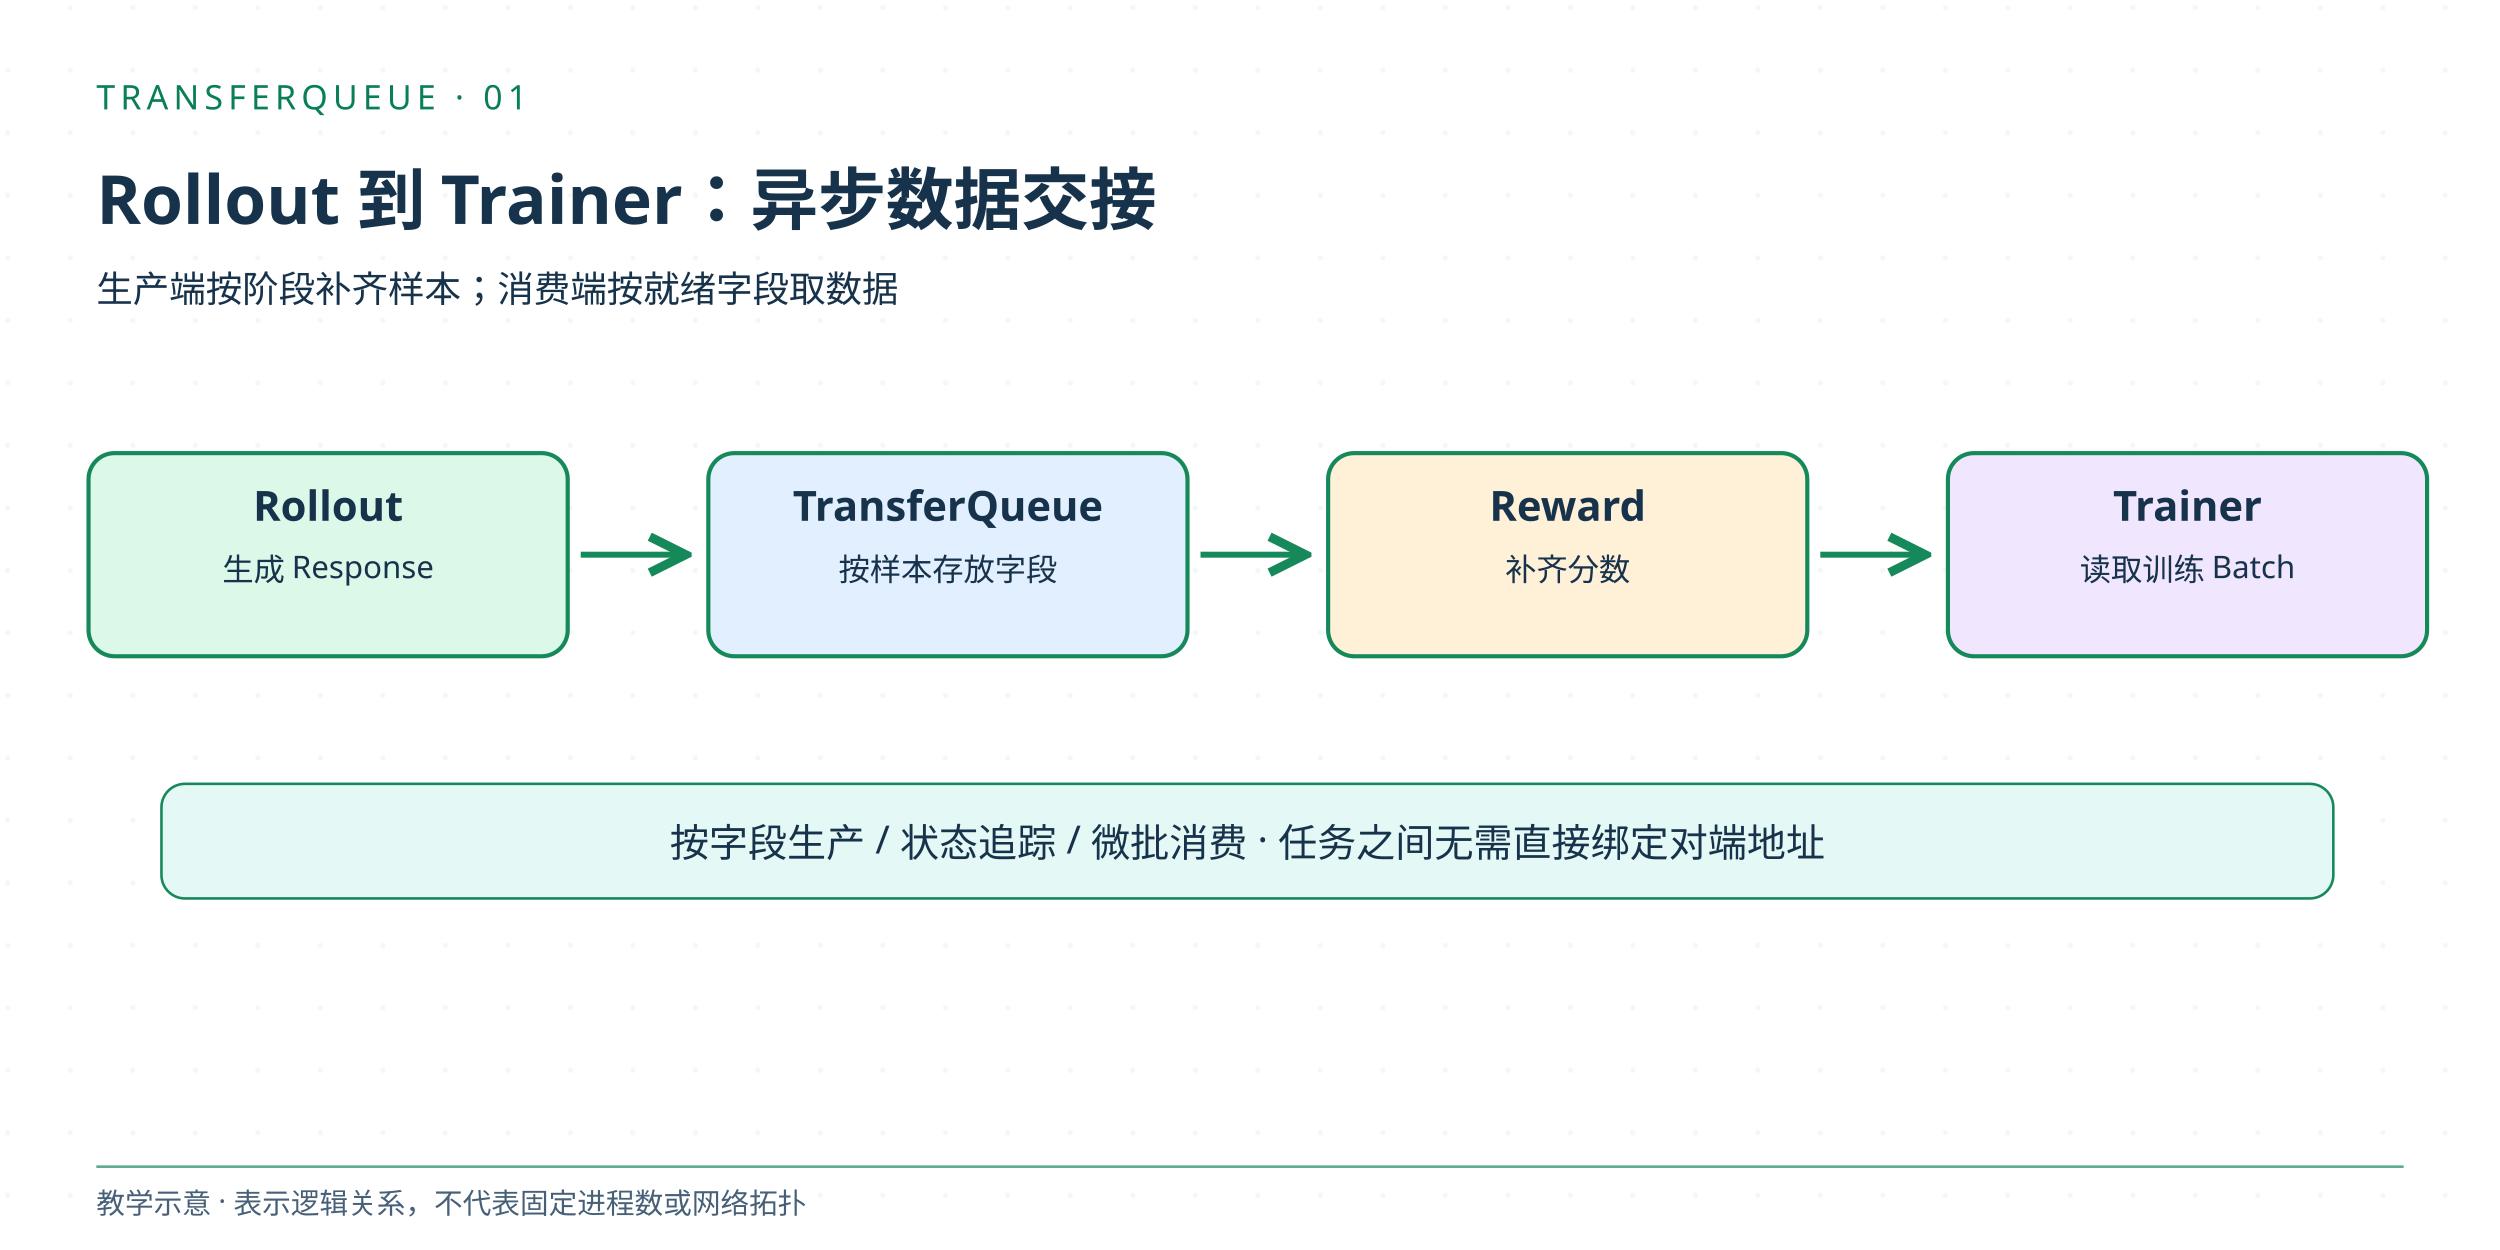
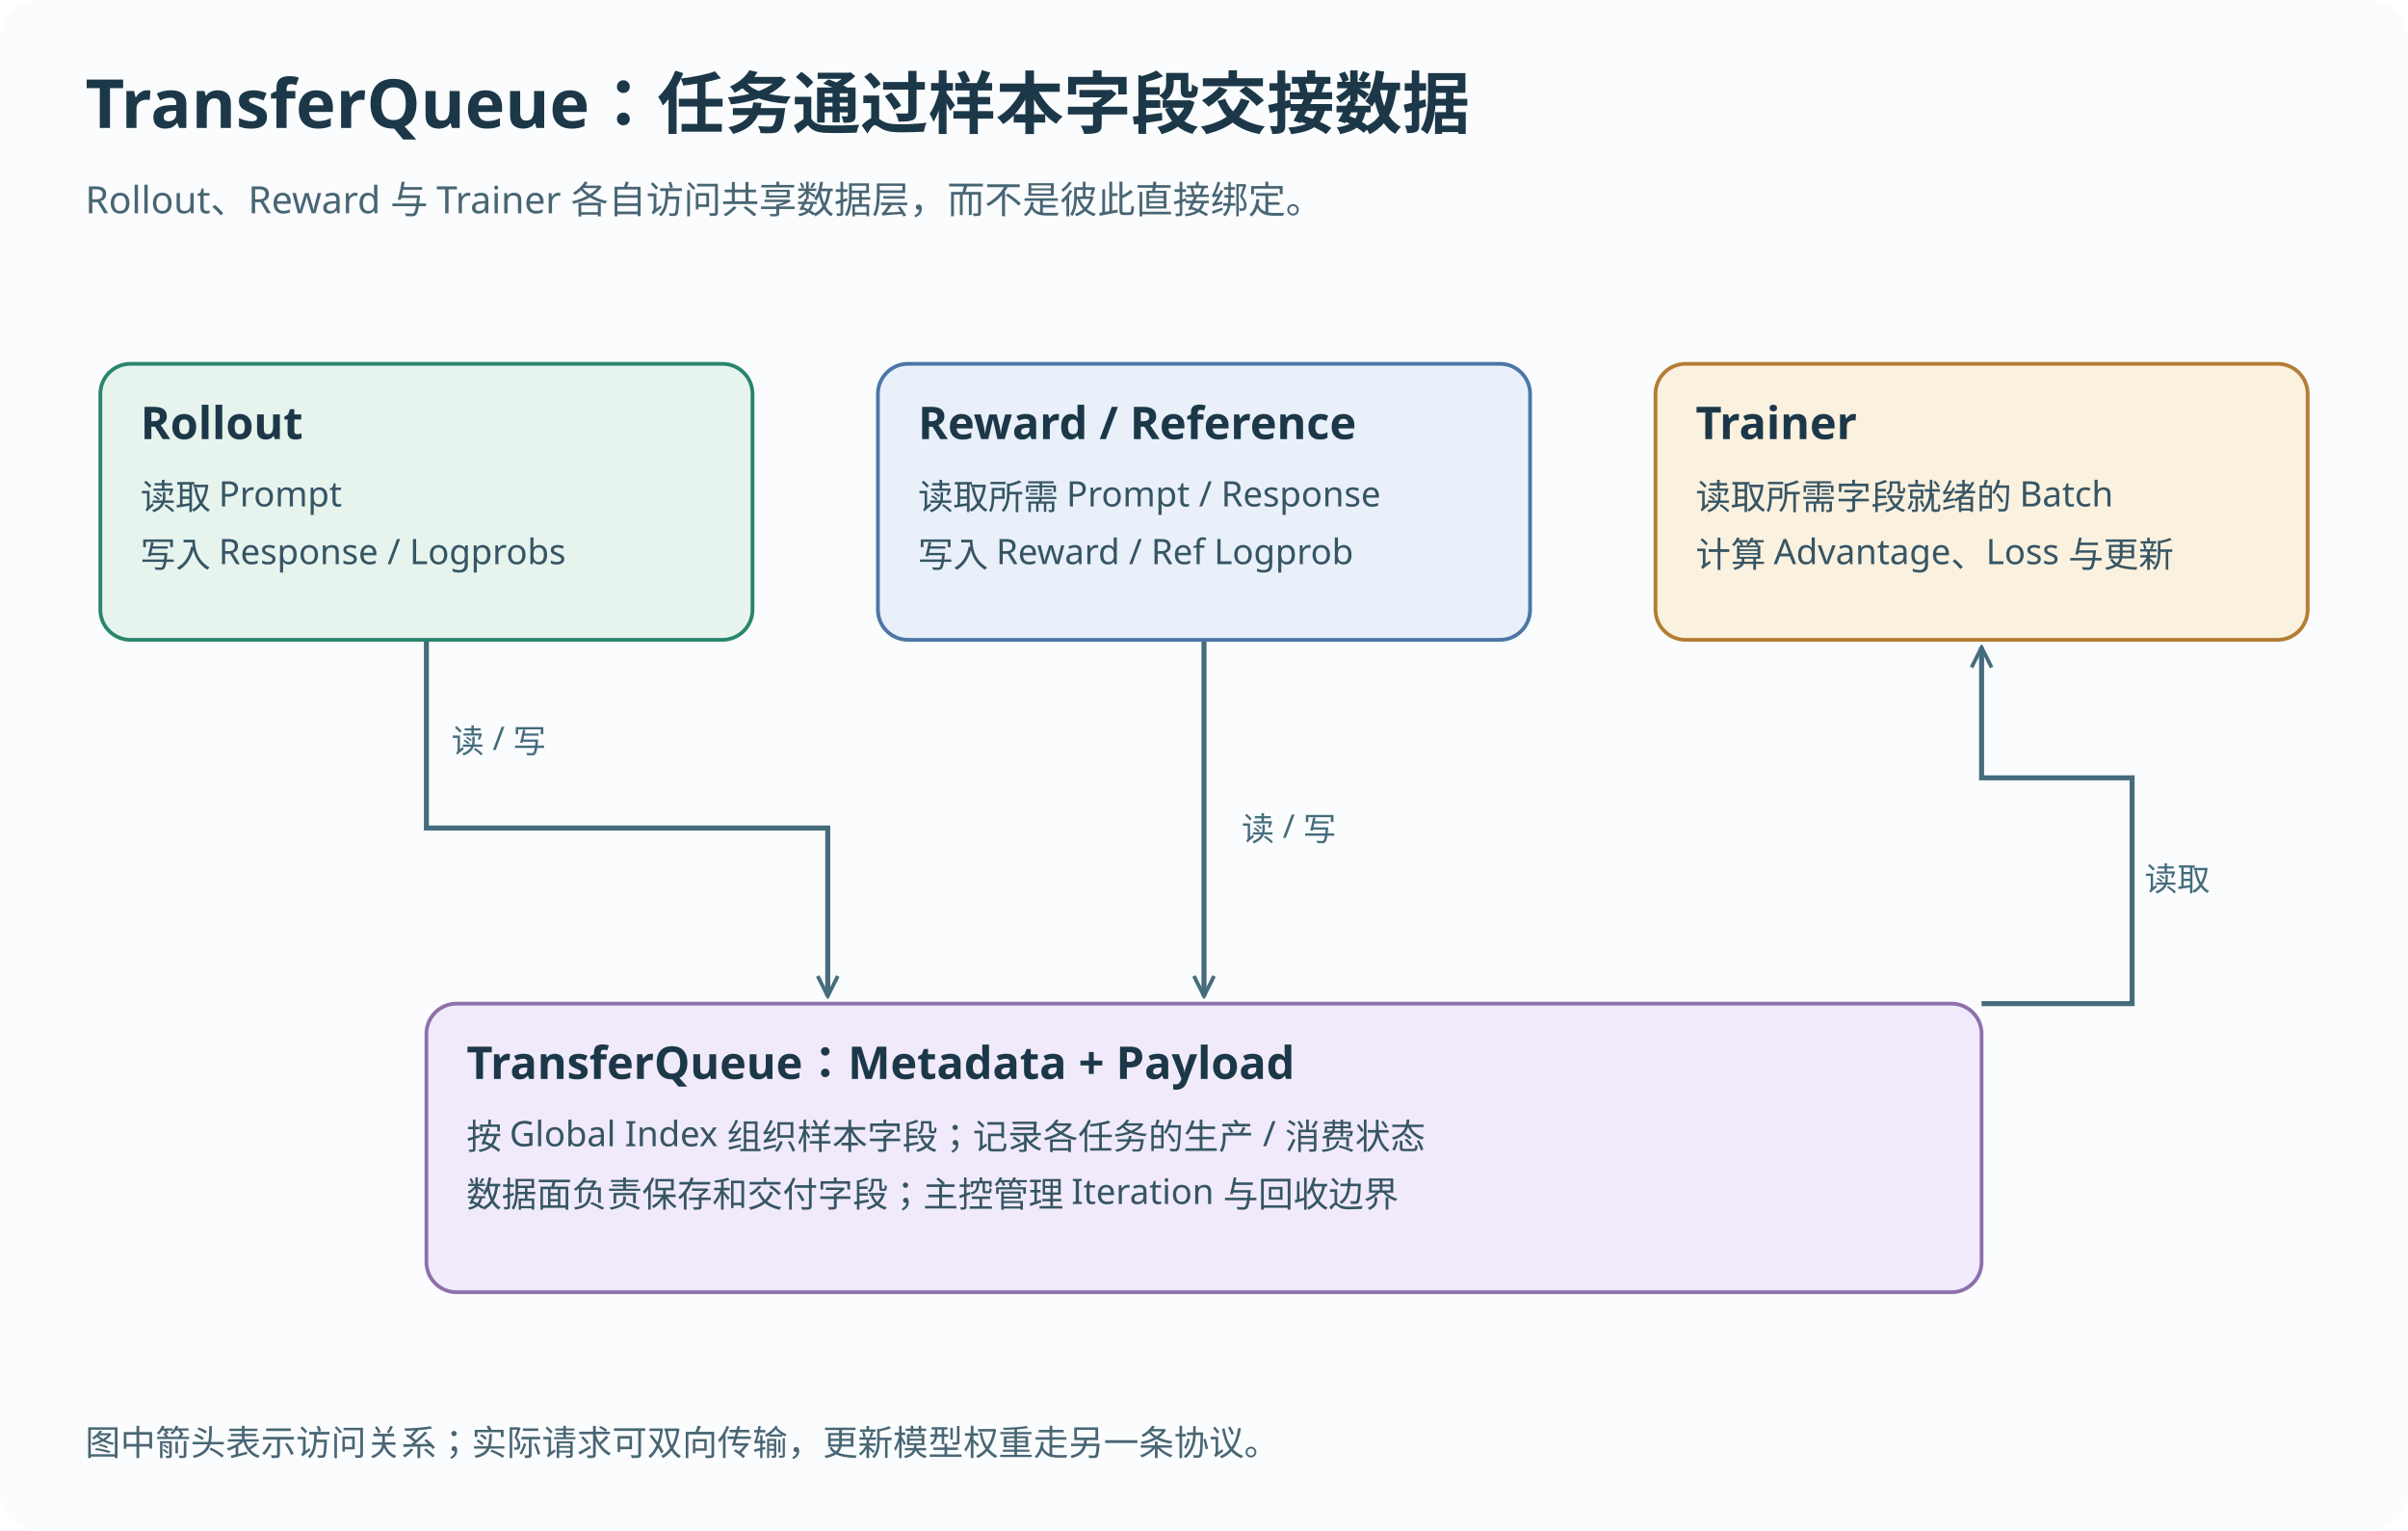
- <svg xmlns="http://www.w3.org/2000/svg" width="960" height="480" viewBox="0 0 960 480" role="img" aria-labelledby="title desc">
+ <svg xmlns="http://www.w3.org/2000/svg" width="960" height="610" viewBox="0 0 960 610" role="img" aria-labelledby="title desc">
  <defs>
-     <linearGradient id="bg" x1="0" y1="0" x2="1" y2="1">
-       <stop stop-color="#ffffff" />
-       <stop offset="1" stop-color="#ffffff" />
-     </linearGradient>
-     <marker id="arr" markerWidth="8" markerHeight="8" refX="6" refY="4" orient="auto">
-       <path d="M1 1 L7 4 L1 7" stroke="#16895b" fill="none" stroke-width="1.5" />
+     <marker id="a" markerUnits="userSpaceOnUse" markerWidth="10" markerHeight="10" refX="9" refY="5" orient="auto">
+       <path d="M1 1L9 5L1 9" fill="none" stroke="#456c7c" stroke-width="1.5" />
    </marker>
-     <pattern id="dots" width="24" height="24" patternUnits="userSpaceOnUse">
-       <circle cx="3" cy="3" r="1" fill="#2faf84" opacity=".08" />
-     </pattern>
  </defs>
-   <rect width="960" height="480" rx="16" fill="url(#bg)" />
-   <rect width="960" height="480" rx="16" fill="url(#dots)" />
-   <g font-family="system-ui, PingFang SC, sans-serif">
-     <text x="37" y="42" fill="#087f55" font-size="13" letter-spacing="2">TRANSFERQUEUE · 01</text>
-     <text x="37" y="86" fill="#17324b" font-weight="760" font-size="26">Rollout 到 Trainer：异步数据交接</text>
-     <text x="37" y="116" fill="#17324b" font-size="14">生产端按阶段补齐样本；消费端按就绪字段取数据</text>
-     <rect x="34" y="174" width="184" height="78" rx="10" fill="#dcf8e9" stroke="#16895b" stroke-width="1.6" />
-     <text x="126" y="200" text-anchor="middle" font-family="system-ui, PingFang SC, sans-serif" font-size="16" font-weight="700" fill="#17324b">Rollout</text>
-     <text x="126" y="223" text-anchor="middle" font-family="system-ui, PingFang SC, sans-serif" font-size="12" fill="#17324b">生成 Response</text>
-     <rect x="272" y="174" width="184" height="78" rx="10" fill="#e1efff" stroke="#16895b" stroke-width="1.6" />
-     <text x="364" y="200" text-anchor="middle" font-family="system-ui, PingFang SC, sans-serif" font-size="16" font-weight="700" fill="#17324b">TransferQueue</text>
-     <text x="364" y="223" text-anchor="middle" font-family="system-ui, PingFang SC, sans-serif" font-size="12" fill="#17324b">按样本存放字段</text>
-     <rect x="510" y="174" width="184" height="78" rx="10" fill="#fff0d8" stroke="#16895b" stroke-width="1.6" />
-     <text x="602" y="200" text-anchor="middle" font-family="system-ui, PingFang SC, sans-serif" font-size="16" font-weight="700" fill="#17324b">Reward</text>
-     <text x="602" y="223" text-anchor="middle" font-family="system-ui, PingFang SC, sans-serif" font-size="12" fill="#17324b">补齐分数</text>
-     <rect x="748" y="174" width="184" height="78" rx="10" fill="#f0e7ff" stroke="#16895b" stroke-width="1.6" />
-     <text x="840" y="200" text-anchor="middle" font-family="system-ui, PingFang SC, sans-serif" font-size="16" font-weight="700" fill="#17324b">Trainer</text>
-     <text x="840" y="223" text-anchor="middle" font-family="system-ui, PingFang SC, sans-serif" font-size="12" fill="#17324b">读取训练 Batch</text>
-     <path d="M223 213 L261 213" fill="none" stroke="#16895b" stroke-width="2.3" marker-end="url(#arr)" />
-     <path d="M461 213 L499 213" fill="none" stroke="#16895b" stroke-width="2.3" marker-end="url(#arr)" />
-     <path d="M699 213 L737 213" fill="none" stroke="#16895b" stroke-width="2.3" marker-end="url(#arr)" />
-     <rect x="62" y="301" width="834" height="44" rx="9" fill="#e4f8f6" stroke="#16895b" />
-     <text x="479" y="329" font-size="15" fill="#17324b" text-anchor="middle">按字段生产 / 状态追踪 / 微批消费 · 任务之间无需直接绑定对端地址</text>
-     <line x1="37" y1="448" x2="923" y2="448" stroke="#16895b" opacity=".7" />
-     <text x="37" y="466" font-size="11" fill="#476078">教学示意 · 表示逻辑关系，不代表固定进程数或网络拓扑</text>
+   <rect width="960" height="610" rx="16" fill="#fafcfd" />
+   <g font-family="system-ui,PingFang SC,Microsoft YaHei,sans-serif" fill="#1c3848">
+     <text x="34" y="51" font-size="27" font-weight="700">TransferQueue：任务通过样本字段交接数据</text>
+     <text x="34" y="85" font-size="15" fill="#486573">Rollout、Reward 与 Trainer 各自访问共享数据层，而不是彼此直接绑定。</text>
+     <path d="M170 255V330H330V397" fill="none" stroke="#456c7c" stroke-width="2" marker-end="url(#a)" />
+     <text x="180" y="300" font-size="13" fill="#456c7c">读 / 写</text>
+     <path d="M480 255V397" fill="none" stroke="#456c7c" stroke-width="2" marker-end="url(#a)" />
+     <text x="495" y="335" font-size="13" fill="#456c7c">读 / 写</text>
+     <path d="M790 400H850V310H790V258" fill="none" stroke="#456c7c" stroke-width="2" marker-end="url(#a)" />
+     <text x="855" y="355" font-size="13" fill="#456c7c">读取</text>
+     <rect x="40" y="145" width="260" height="110" rx="12" fill="#e7f4ee" stroke="#29856c" stroke-width="1.5" />
+     <text x="56" y="175" font-size="18" font-weight="650">Rollout</text>
+     <text x="56" y="203" font-size="14" fill="#365564">读取 Prompt</text>
+     <text x="56" y="226" font-size="14" fill="#365564">写入 Response / Logprobs</text>
+     <rect x="350" y="145" width="260" height="110" rx="12" fill="#e9f0fa" stroke="#4c76a5" stroke-width="1.5" />
+     <text x="366" y="175" font-size="18" font-weight="650">Reward / Reference</text>
+     <text x="366" y="203" font-size="14" fill="#365564">读取所需 Prompt / Response</text>
+     <text x="366" y="226" font-size="14" fill="#365564">写入 Reward / Ref Logprob</text>
+     <rect x="660" y="145" width="260" height="110" rx="12" fill="#fbf1df" stroke="#b47d35" stroke-width="1.5" />
+     <text x="676" y="175" font-size="18" font-weight="650">Trainer</text>
+     <text x="676" y="203" font-size="14" fill="#365564">读取所需字段就绪的 Batch</text>
+     <text x="676" y="226" font-size="14" fill="#365564">计算 Advantage、Loss 与更新</text>
+     <rect x="170" y="400" width="620" height="115" rx="12" fill="#f0eafa" stroke="#8d70ac" stroke-width="1.5" />
+     <text x="186" y="430" font-size="18" font-weight="650">TransferQueue：Metadata + Payload</text>
+     <text x="186" y="458" font-size="14" fill="#365564">按 Global Index 组织样本字段；记录各任务的生产 / 消费状态</text>
+     <text x="186" y="481" font-size="14" fill="#365564">数据面负责保存和交付字段；主控管理 Iteration 与回收边界</text>
+     <text x="34" y="580" font-size="14" fill="#486573">图中箭头表示访问关系；实际请求可双向传输，更新模型权重走另一条协议。</text>
  </g>
</svg>
